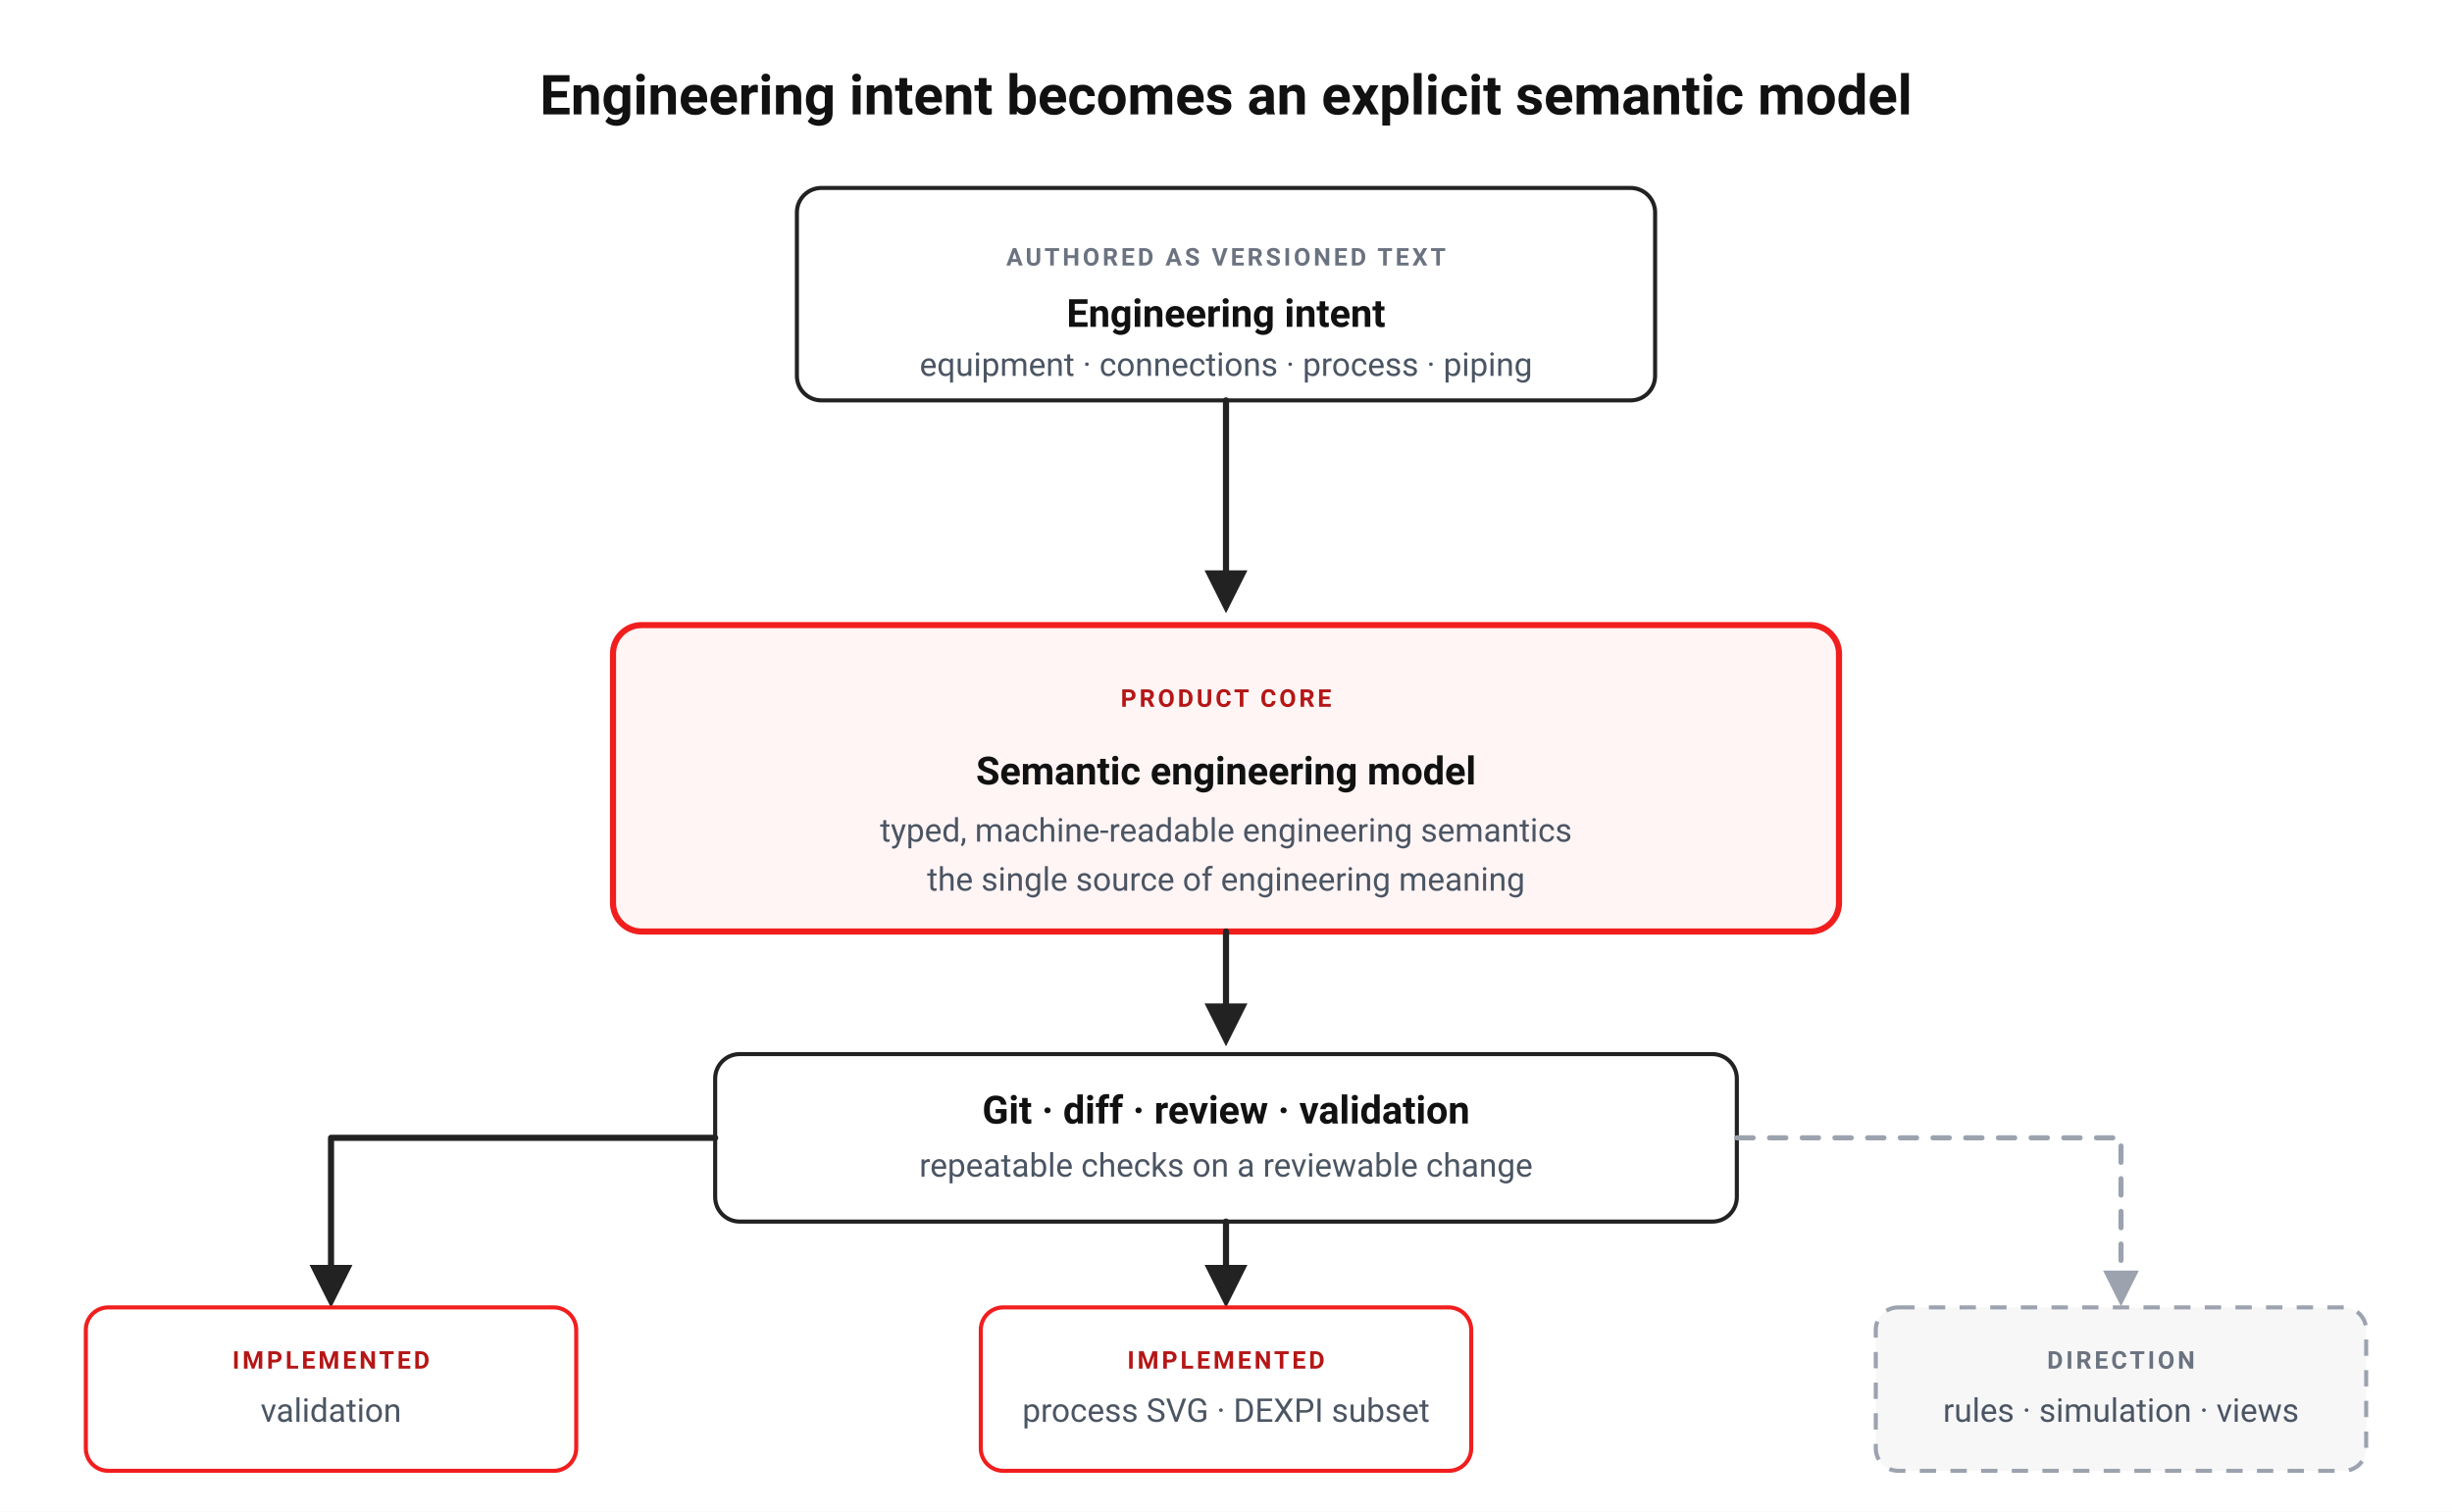
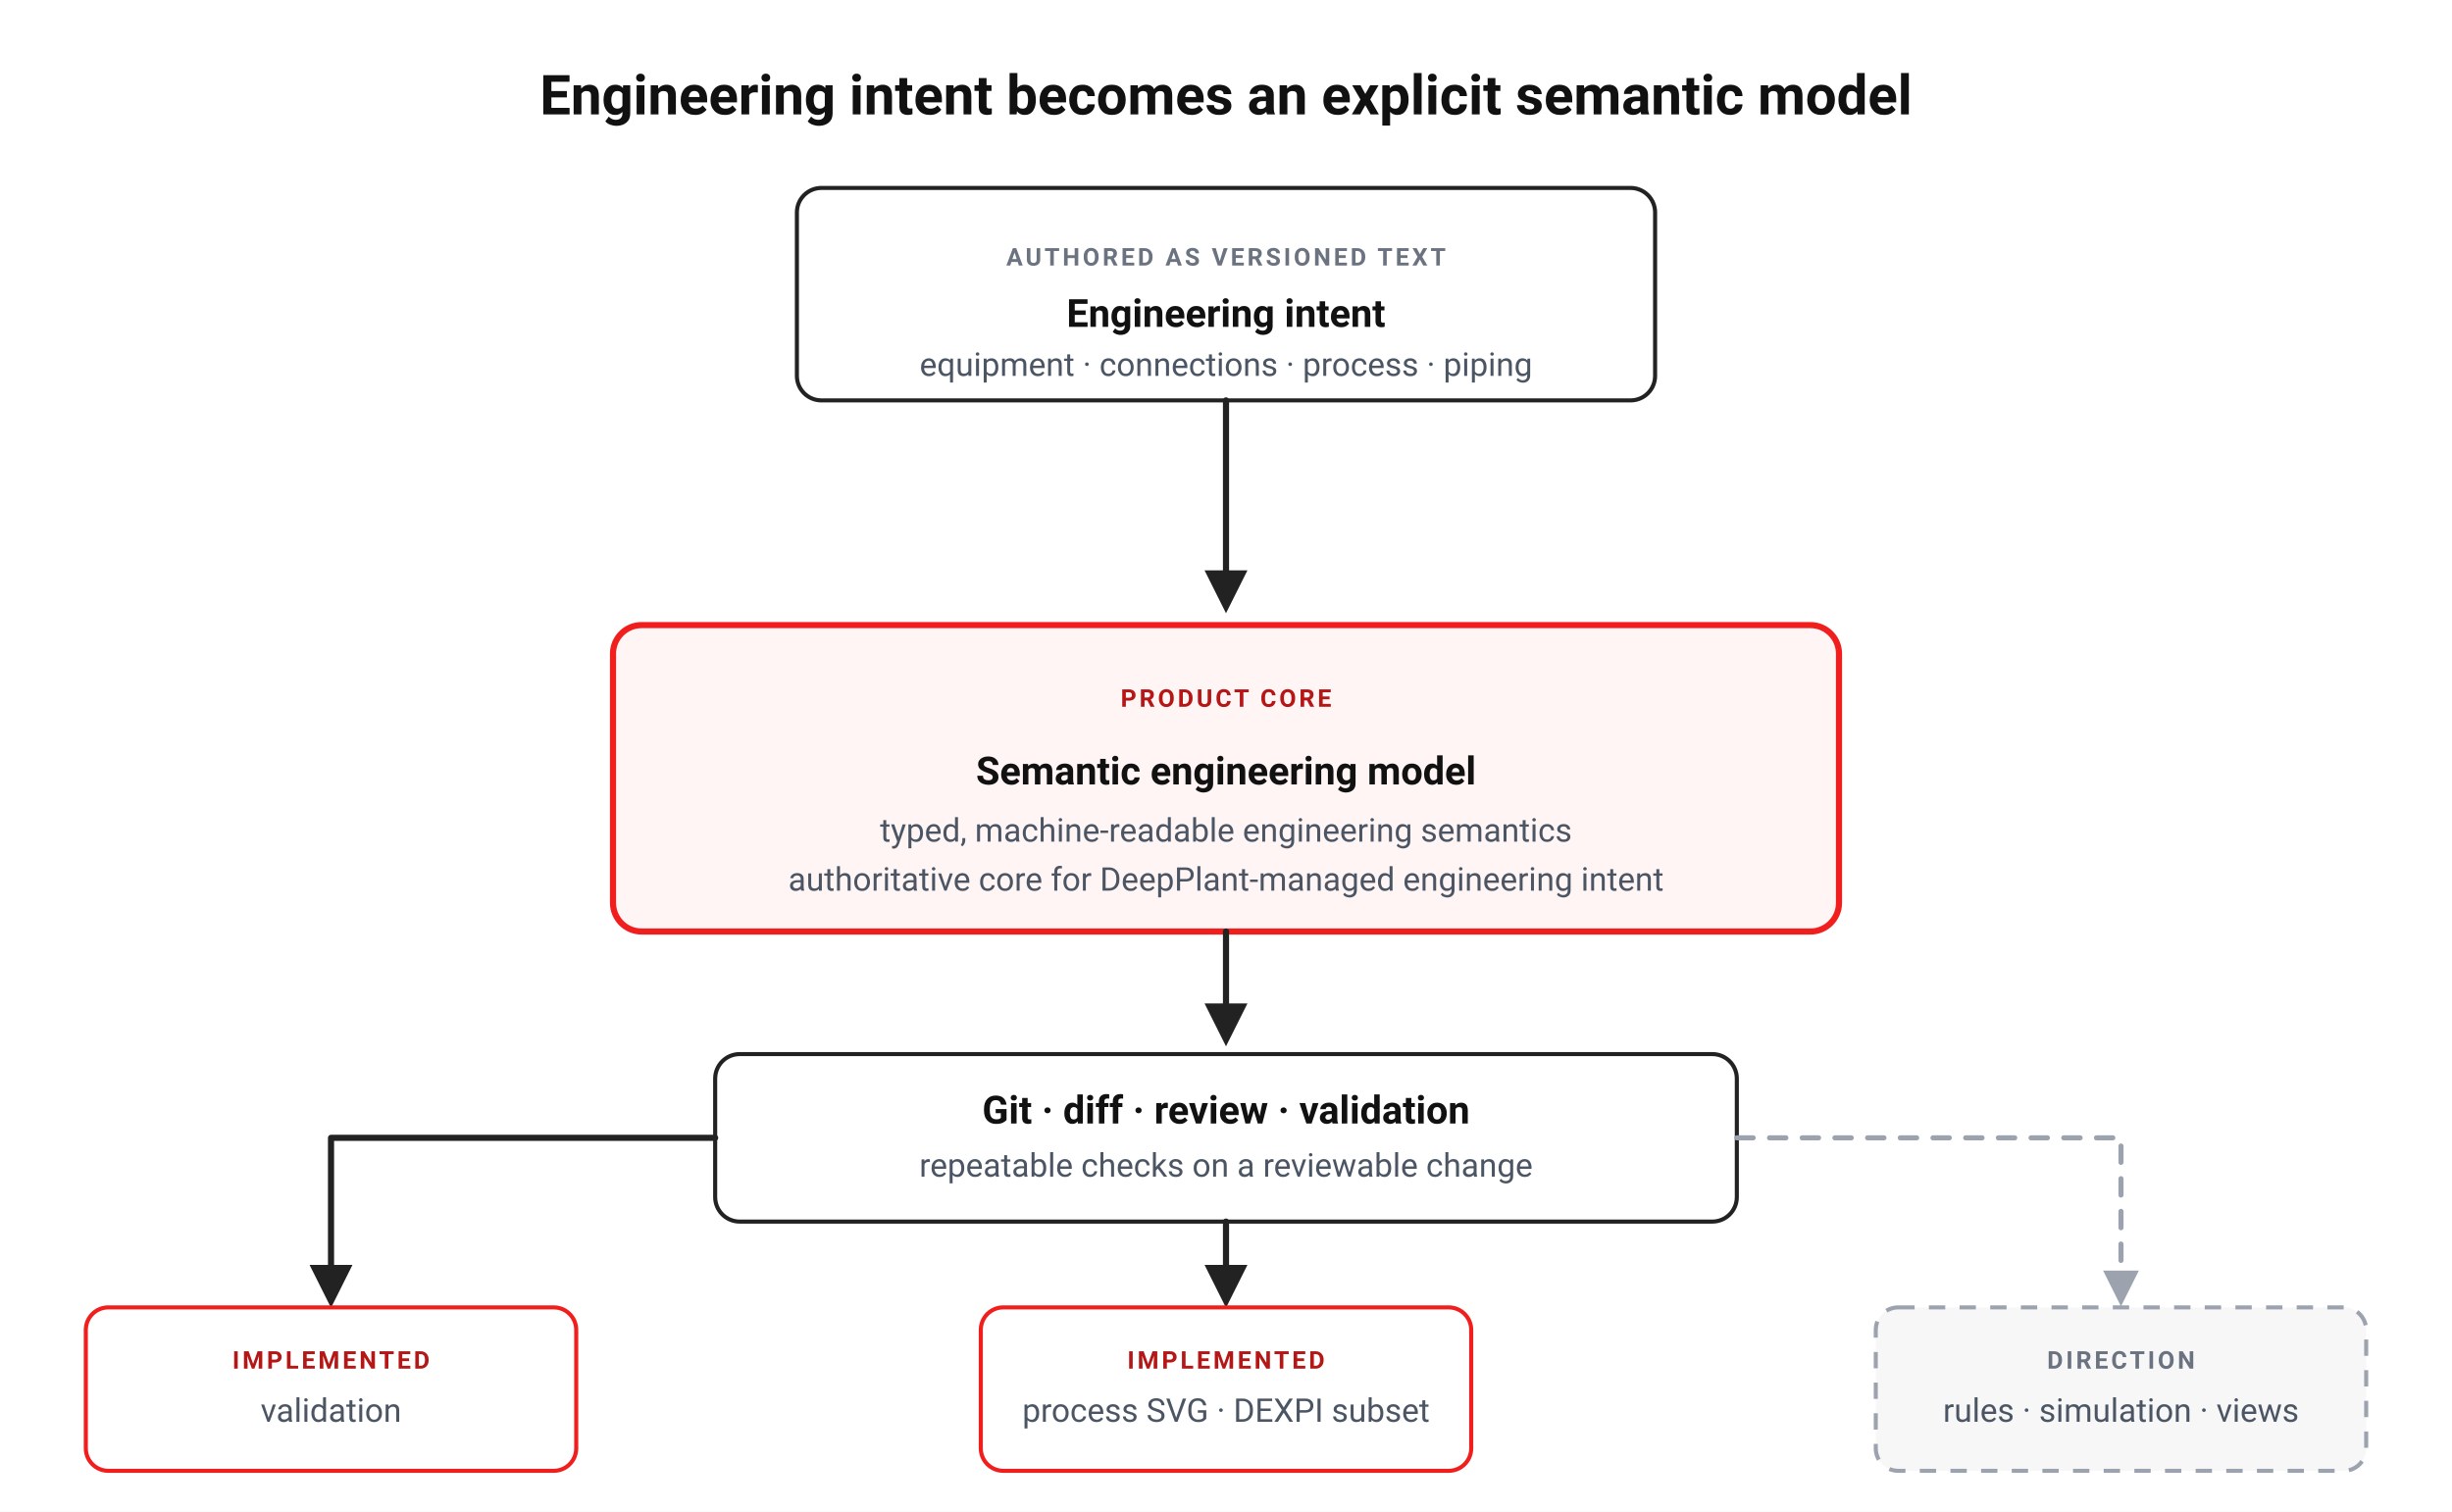
<svg xmlns="http://www.w3.org/2000/svg" viewBox="0 0 1200 740" width="1200" height="740" role="img" aria-labelledby="title desc">
  <style>
    .bg { fill: #FFFFFF; }
    .title { font: 700 27px system-ui, -apple-system, "Segoe UI", Roboto, sans-serif; fill: #111111; }
    .label { font: 700 19px system-ui, -apple-system, "Segoe UI", Roboto, sans-serif; fill: #111111; }
    .body { font: 400 16px system-ui, -apple-system, "Segoe UI", Roboto, sans-serif; fill: #4B5563; }
    .micro { font: 700 12px system-ui, -apple-system, "Segoe UI", Roboto, sans-serif; letter-spacing: 1.4px; fill: #6B7280; }
    .tag-current { font: 700 12px system-ui, -apple-system, "Segoe UI", Roboto, sans-serif; letter-spacing: 1.4px; fill: #B51616; }
    .tag-future { font: 700 12px system-ui, -apple-system, "Segoe UI", Roboto, sans-serif; letter-spacing: 1.4px; fill: #6B7280; }
    .arrow { fill: none; stroke: #222222; stroke-width: 3; stroke-linecap: round; stroke-linejoin: round; }
    .arrow-muted { fill: none; stroke: #9CA3AF; stroke-width: 2.5; stroke-linecap: round; stroke-linejoin: round; stroke-dasharray: 8 8; }
    .box { fill: #FFFFFF; stroke: #222222; stroke-width: 2; }
    .core { fill: #FFF5F5; stroke: #F11E1E; stroke-width: 3; }
    .current { fill: #FFFFFF; stroke: #F11E1E; stroke-width: 2; }
    .future { fill: #F7F7F8; stroke: #9CA3AF; stroke-width: 2; stroke-dasharray: 8 7; }
  </style>
  <defs>
    <marker id="arrow-head" viewBox="0 0 10 10" refX="8" refY="5" markerWidth="7" markerHeight="7" orient="auto-start-reverse">
      <path d="M 0 0 L 10 5 L 0 10 z" fill="#222222" />
    </marker>
    <marker id="arrow-head-muted" viewBox="0 0 10 10" refX="8" refY="5" markerWidth="7" markerHeight="7" orient="auto-start-reverse">
      <path d="M 0 0 L 10 5 L 0 10 z" fill="#9CA3AF" />
    </marker>
  </defs>
  <rect class="bg" x="0" y="0" width="1200" height="740" />
  <text class="title" x="600" y="56" text-anchor="middle">Engineering intent becomes an explicit semantic model</text>
  <rect class="box" x="390" y="92" width="420" height="104" rx="12" />
  <text class="micro" x="600" y="130" text-anchor="middle">AUTHORED AS VERSIONED TEXT</text>
  <text class="label" x="600" y="160" text-anchor="middle">Engineering intent</text>
  <text class="body" x="600" y="184" text-anchor="middle">equipment · connections · process · piping</text>
  <path class="arrow" d="M 600 196 V 296" marker-end="url(#arrow-head)" />
  <rect class="core" x="300" y="306" width="600" height="150" rx="14" />
  <text class="tag-current" x="600" y="346" text-anchor="middle">PRODUCT CORE</text>
  <text class="label" x="600" y="384" text-anchor="middle">Semantic engineering model</text>
  <text class="body" x="600" y="412" text-anchor="middle">typed, machine-readable engineering semantics</text>
-   <text class="body" x="600" y="436" text-anchor="middle">the single source of engineering meaning</text>
+   <text class="body" x="600" y="436" text-anchor="middle">authoritative core for DeepPlant-managed engineering intent</text>
  <path class="arrow" d="M 600 456 V 508" marker-end="url(#arrow-head)" />
  <rect class="box" x="350" y="516" width="500" height="82" rx="12" />
  <text class="label" x="600" y="550" text-anchor="middle">Git · diff · review · validation</text>
  <text class="body" x="600" y="576" text-anchor="middle">repeatable checks on a reviewable change</text>
  <path class="arrow" d="M 350 557 H 162 V 636" marker-end="url(#arrow-head)" />
  <path class="arrow" d="M 600 598 V 636" marker-end="url(#arrow-head)" />
  <path class="arrow-muted" d="M 850 557 H 1038 V 636" marker-end="url(#arrow-head-muted)" />
  <rect class="current" x="42" y="640" width="240" height="80" rx="11" />
  <text class="tag-current" x="162" y="670" text-anchor="middle">IMPLEMENTED</text>
  <text class="body" x="162" y="696" text-anchor="middle">validation</text>
  <rect class="current" x="480" y="640" width="240" height="80" rx="11" />
  <text class="tag-current" x="600" y="670" text-anchor="middle">IMPLEMENTED</text>
  <text class="body" x="600" y="696" text-anchor="middle">process SVG · DEXPI subset</text>
  <rect class="future" x="918" y="640" width="240" height="80" rx="11" />
  <text class="tag-future" x="1038" y="670" text-anchor="middle">DIRECTION</text>
  <text class="body" x="1038" y="696" text-anchor="middle">rules · simulation · views</text>
</svg>
